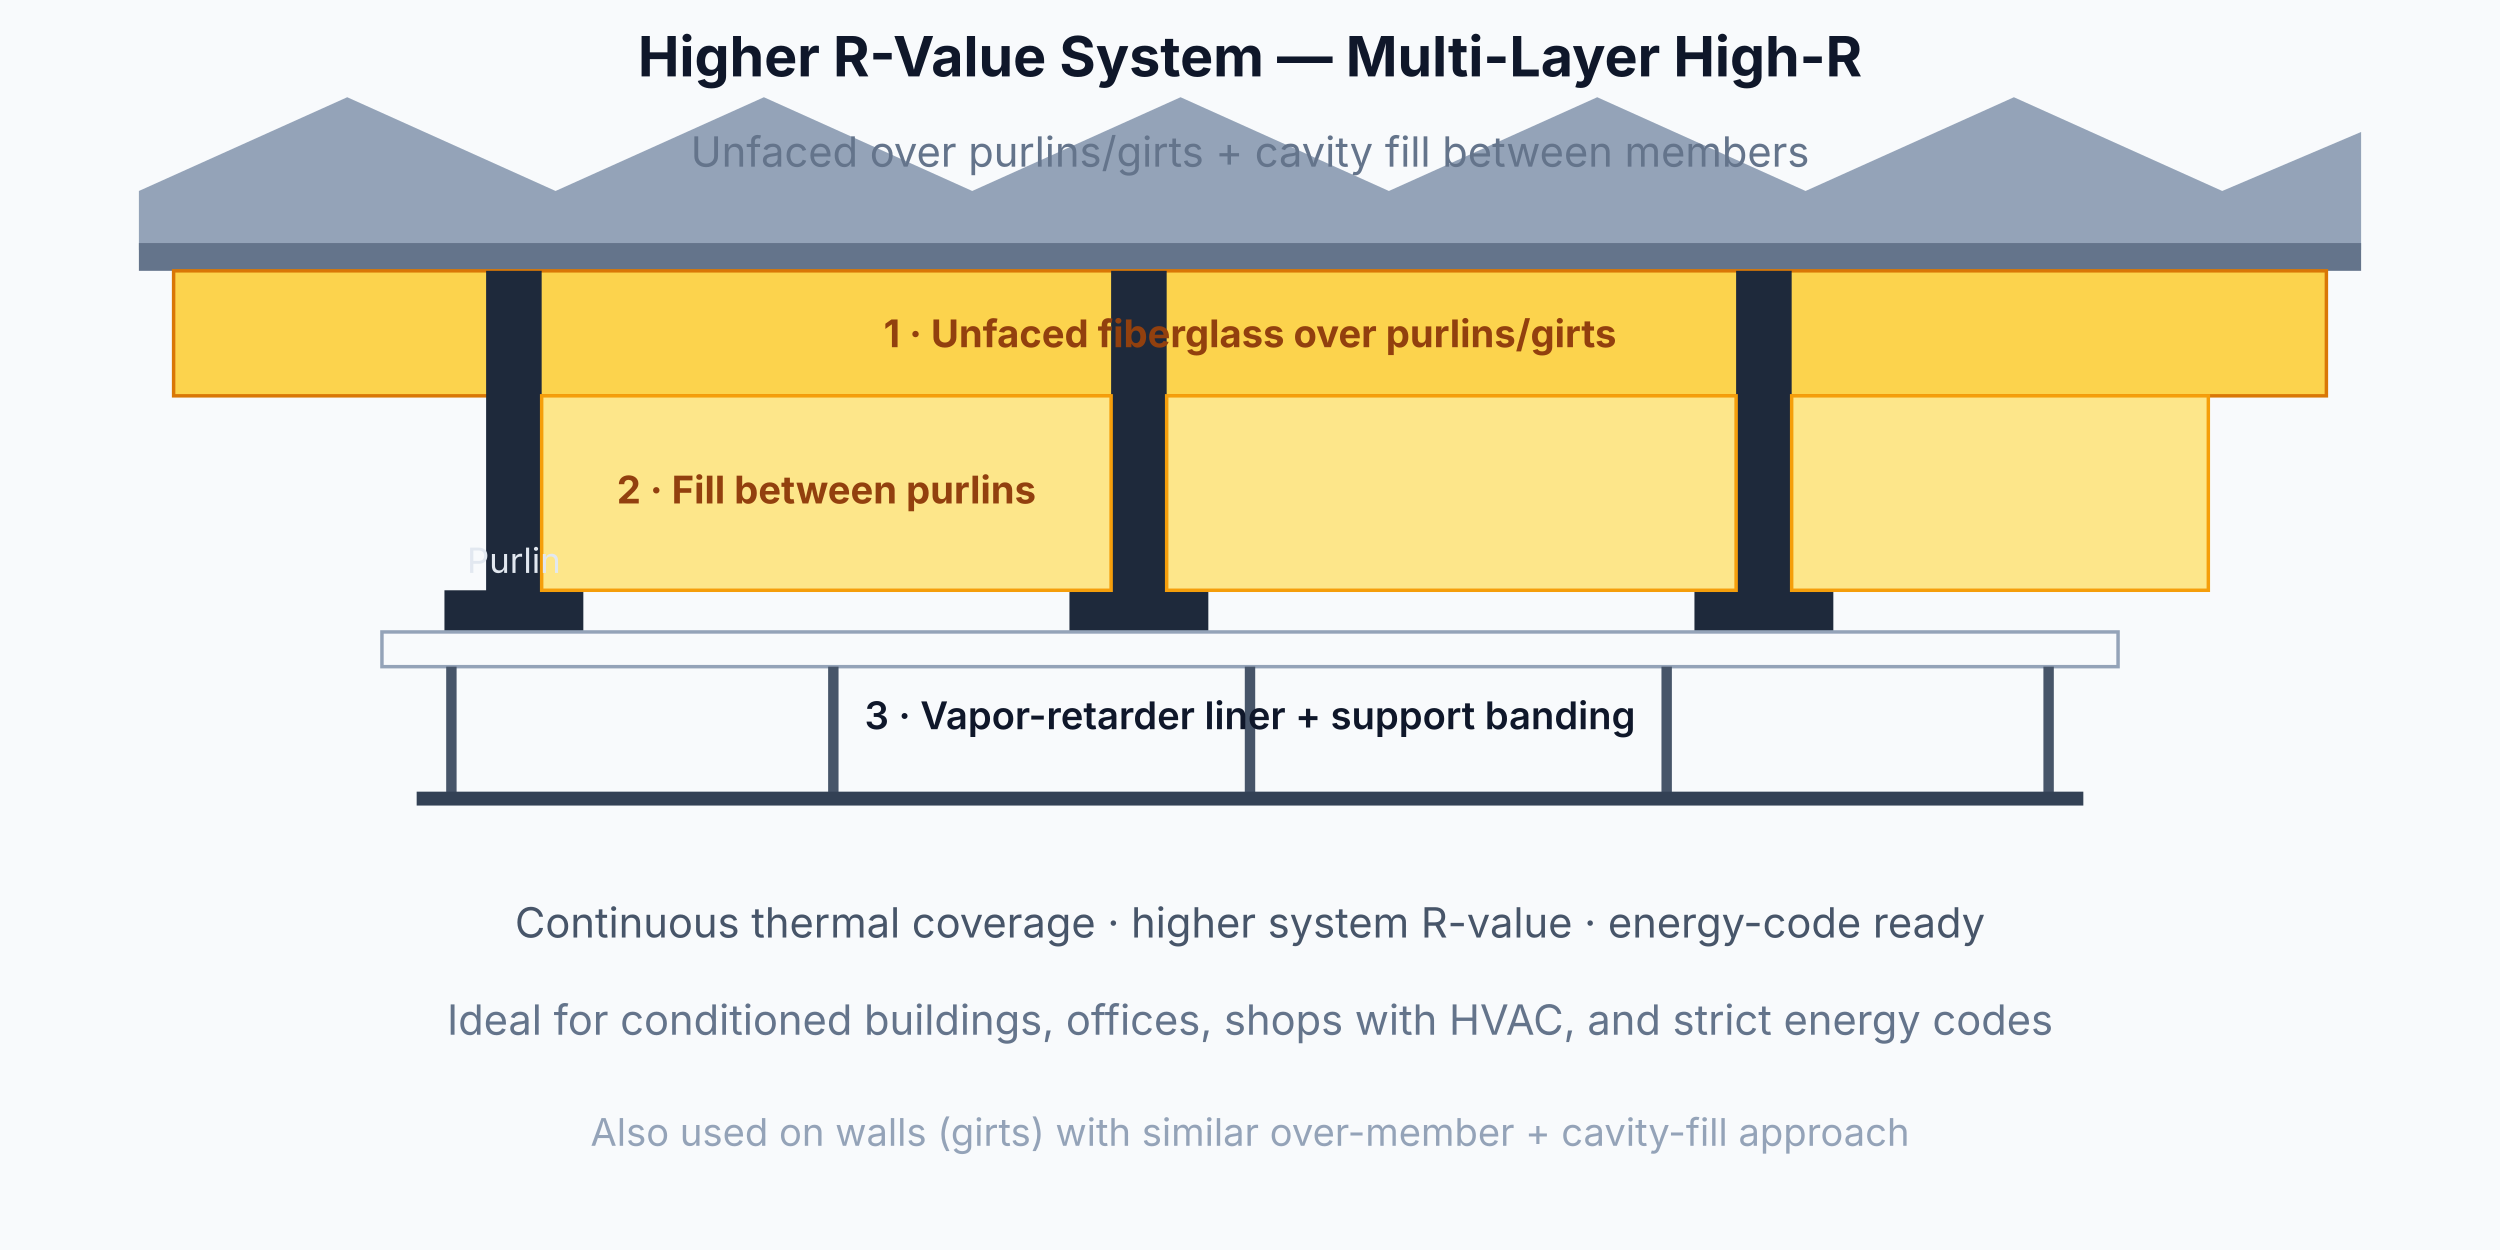
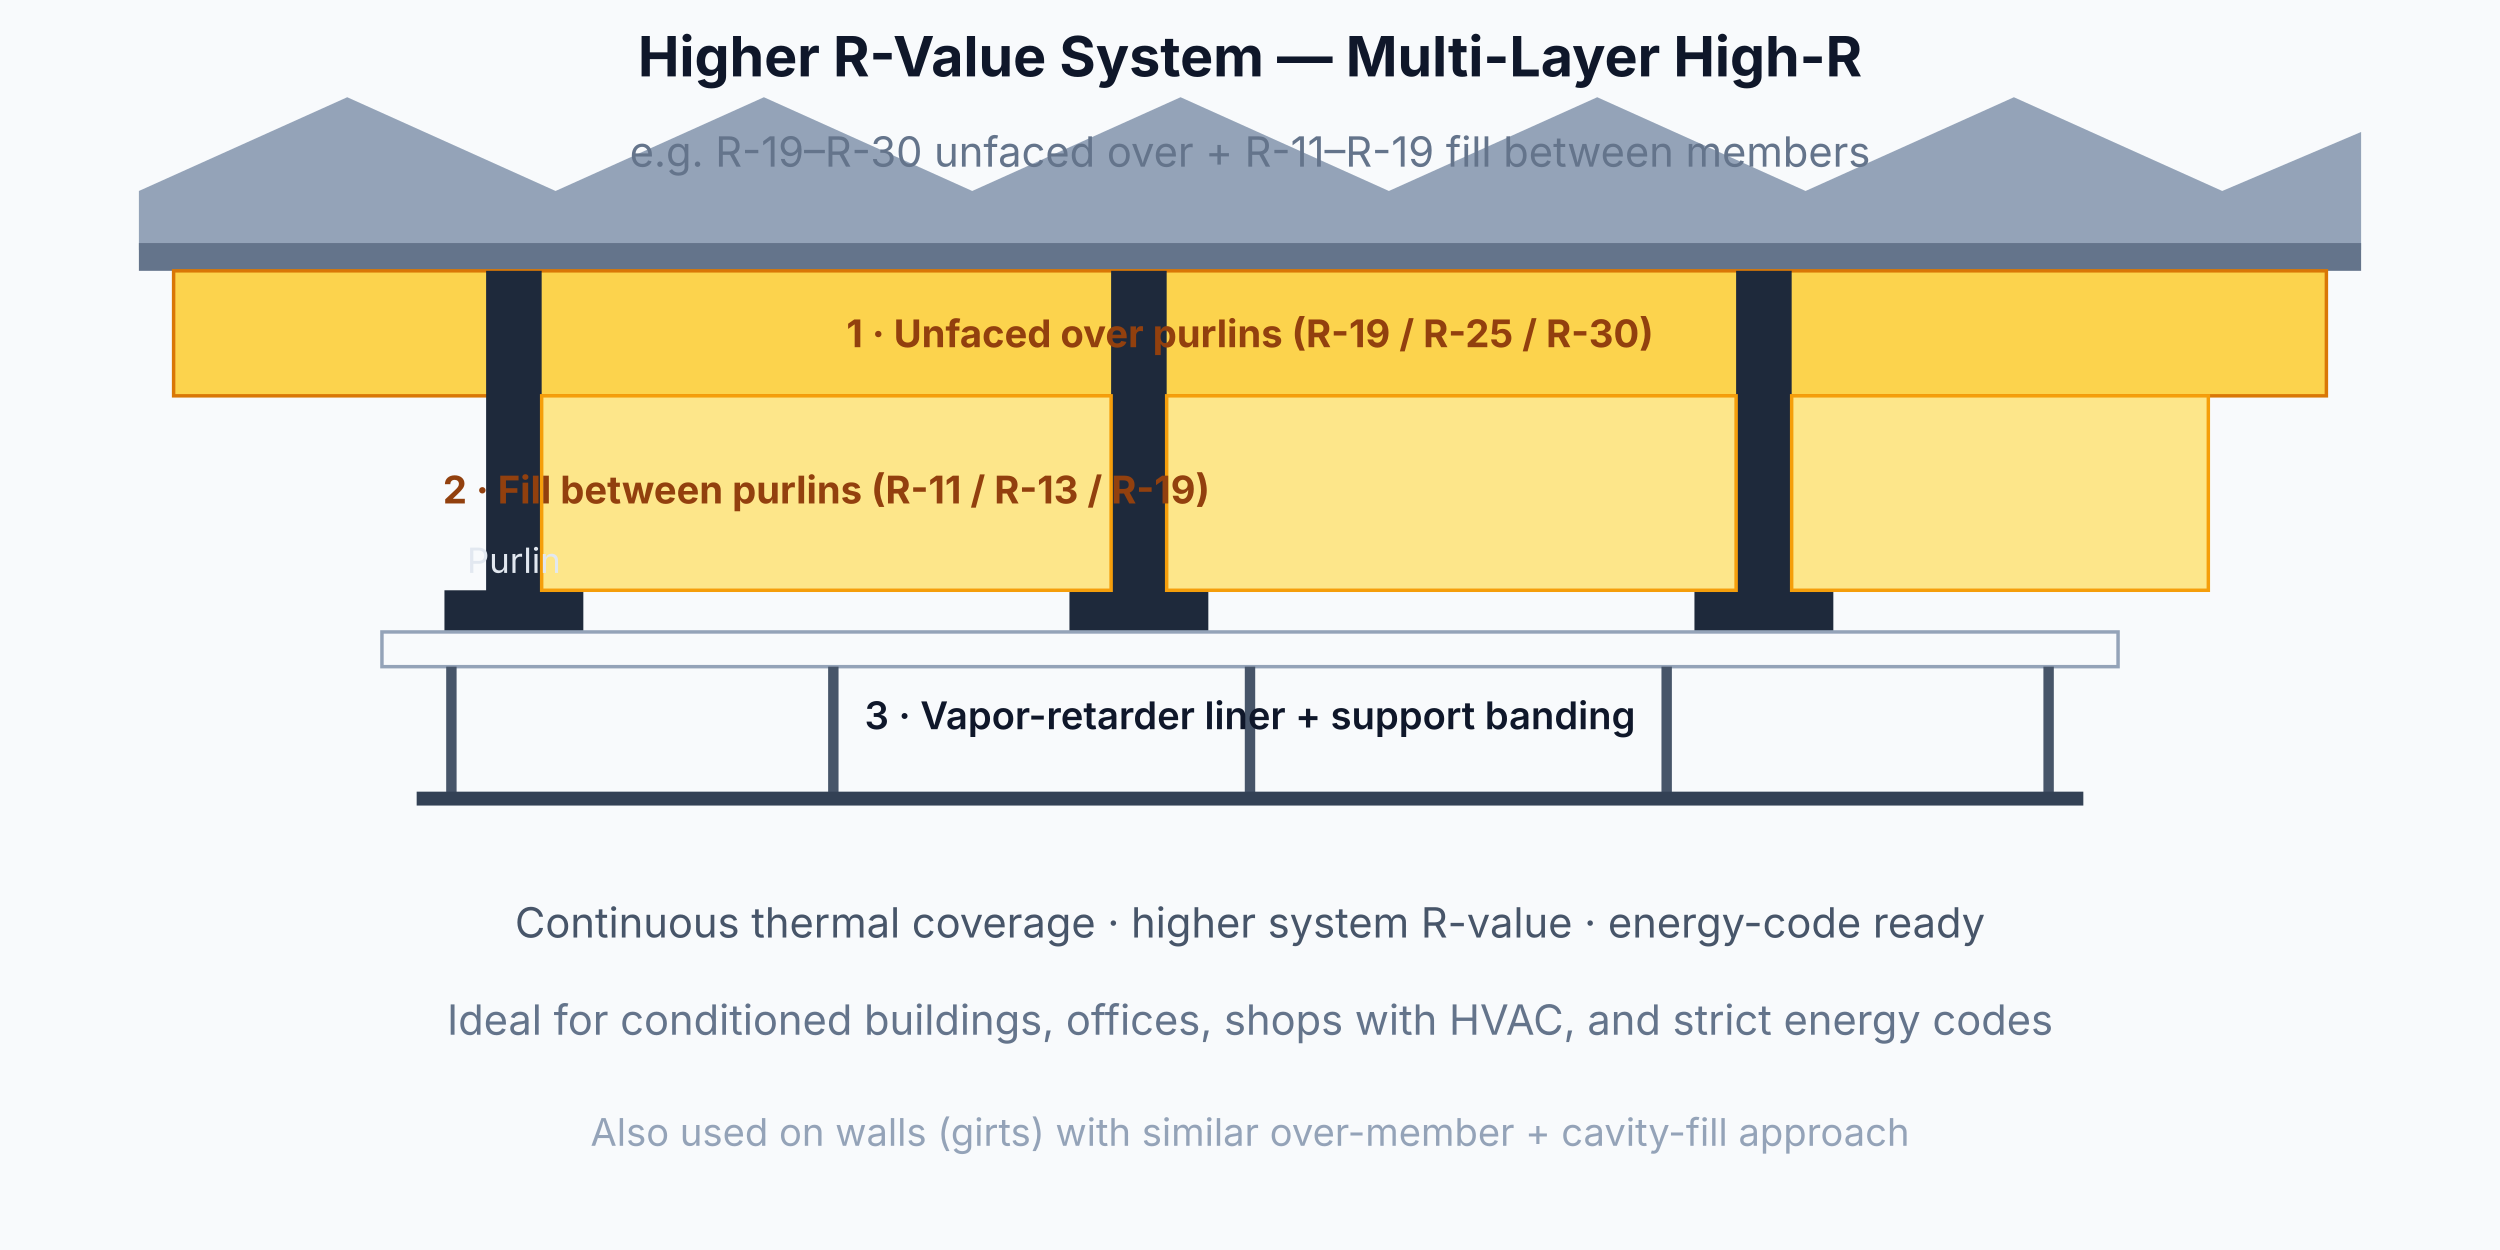
<svg xmlns="http://www.w3.org/2000/svg" viewBox="0 0 720 360" role="img" aria-labelledby="t2 d2">
  <rect width="720" height="360" fill="#f8fafc" />
  <path d="M40 55 L100 28 L160 55 L220 28 L280 55 L340 28 L400 55 L460 28 L520 55 L580 28 L640 55 L680 38 L680 72 L40 72 Z" fill="#94a3b8" />
  <rect x="40" y="70" width="640" height="8" fill="#64748b" />
  <rect x="50" y="78" width="620" height="36" fill="#fcd34d" stroke="#d97706" stroke-width="1" />
  <g fill="#1e293b">
    <rect x="140" y="78" width="16" height="100" />
    <rect x="128" y="170" width="40" height="12" />
    <rect x="320" y="78" width="16" height="100" />
    <rect x="308" y="170" width="40" height="12" />
    <rect x="500" y="78" width="16" height="100" />
    <rect x="488" y="170" width="40" height="12" />
  </g>
  <rect x="156" y="114" width="164" height="56" fill="#fde68a" stroke="#f59e0b" stroke-width="1" />
  <rect x="336" y="114" width="164" height="56" fill="#fde68a" stroke="#f59e0b" stroke-width="1" />
  <rect x="516" y="114" width="120" height="56" fill="#fde68a" stroke="#f59e0b" stroke-width="1" />
  <rect x="110" y="182" width="500" height="10" fill="#f8fafc" stroke="#94a3b8" stroke-width="1" />
  <line x1="130" y1="192" x2="130" y2="230" stroke="#475569" stroke-width="3" />
  <line x1="240" y1="192" x2="240" y2="230" stroke="#475569" stroke-width="3" />
  <line x1="360" y1="192" x2="360" y2="230" stroke="#475569" stroke-width="3" />
  <line x1="480" y1="192" x2="480" y2="230" stroke="#475569" stroke-width="3" />
  <line x1="590" y1="192" x2="590" y2="230" stroke="#475569" stroke-width="3" />
  <line x1="120" y1="230" x2="600" y2="230" stroke="#334155" stroke-width="4" />
  <text x="360" y="22" text-anchor="middle" font-family="Inter,system-ui,sans-serif" font-size="16" font-weight="700" fill="#0f172a">Higher R-Value System — Multi-Layer High-R</text>
-   <text x="360" y="48" text-anchor="middle" font-family="Inter,system-ui,sans-serif" font-size="12" fill="#64748b">Unfaced over purlins/girts + cavity fill between members</text>
-   <text x="360" y="100" text-anchor="middle" font-family="Inter,system-ui,sans-serif" font-size="11" font-weight="700" fill="#92400e">1 · Unfaced fiberglass over purlins/girts</text>
-   <text x="238" y="145" text-anchor="middle" font-family="Inter,system-ui,sans-serif" font-size="11" font-weight="700" fill="#92400e">2 · Fill between purlins</text>
+   <text x="360" y="48" text-anchor="middle" font-family="Inter,system-ui,sans-serif" font-size="12" fill="#64748b">e.g. R-19–R-30 unfaced over + R-11–R-19 fill between members</text>
+   <text x="360" y="100" text-anchor="middle" font-family="Inter,system-ui,sans-serif" font-size="11" font-weight="700" fill="#92400e">1 · Unfaced over purlins (R-19 / R-25 / R-30)</text>
+   <text x="238" y="145" text-anchor="middle" font-family="Inter,system-ui,sans-serif" font-size="11" font-weight="700" fill="#92400e">2 · Fill between purlins (R-11 / R-13 / R-19)</text>
  <text x="148" y="165" text-anchor="middle" font-family="Inter,system-ui,sans-serif" font-size="10" fill="#e2e8f0">Purlin</text>
  <text x="360" y="210" text-anchor="middle" font-family="Inter,system-ui,sans-serif" font-size="11" font-weight="600" fill="#0f172a">3 · Vapor-retarder liner + support banding</text>
  <text x="360" y="270" text-anchor="middle" font-family="Inter,system-ui,sans-serif" font-size="12" fill="#475569">Continuous thermal coverage · higher system R-value · energy-code ready</text>
  <text x="360" y="298" text-anchor="middle" font-family="Inter,system,sans-serif" font-size="12" fill="#64748b">Ideal for conditioned buildings, offices, shops with HVAC, and strict energy codes</text>
  <text x="360" y="330" text-anchor="middle" font-family="Inter,system-ui,sans-serif" font-size="11" fill="#94a3b8">Also used on walls (girts) with similar over-member + cavity-fill approach</text>
</svg>
